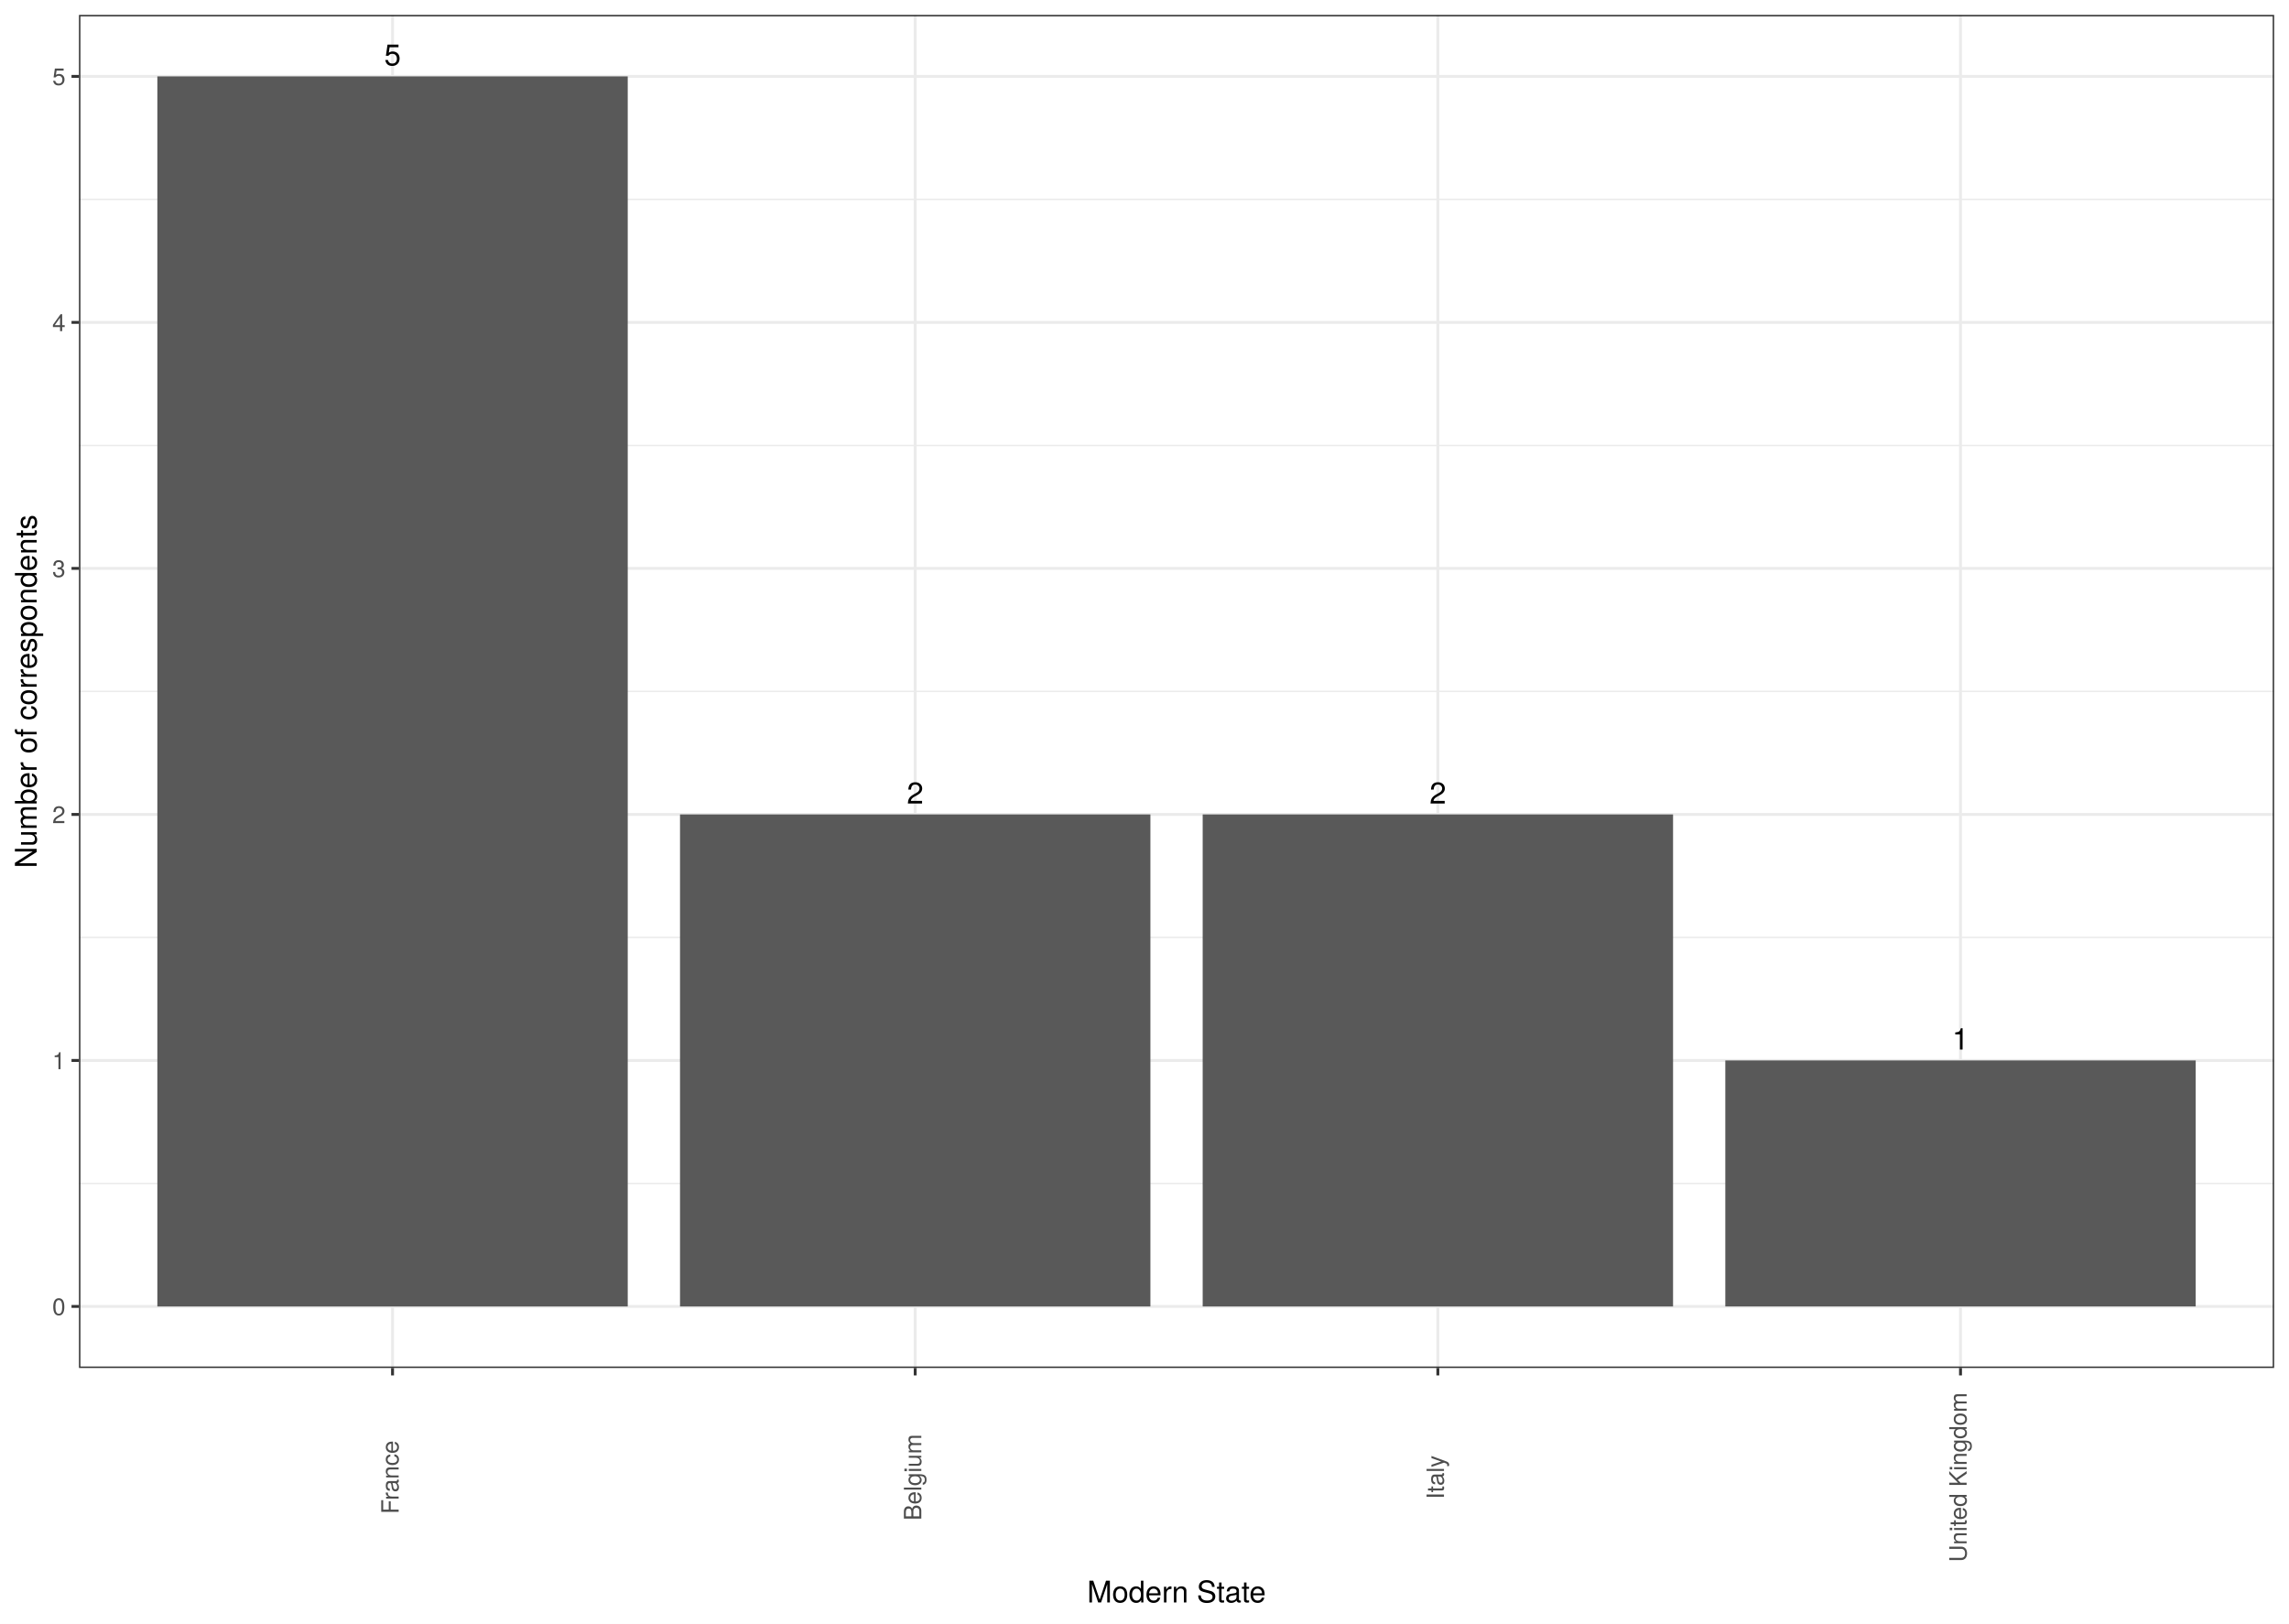
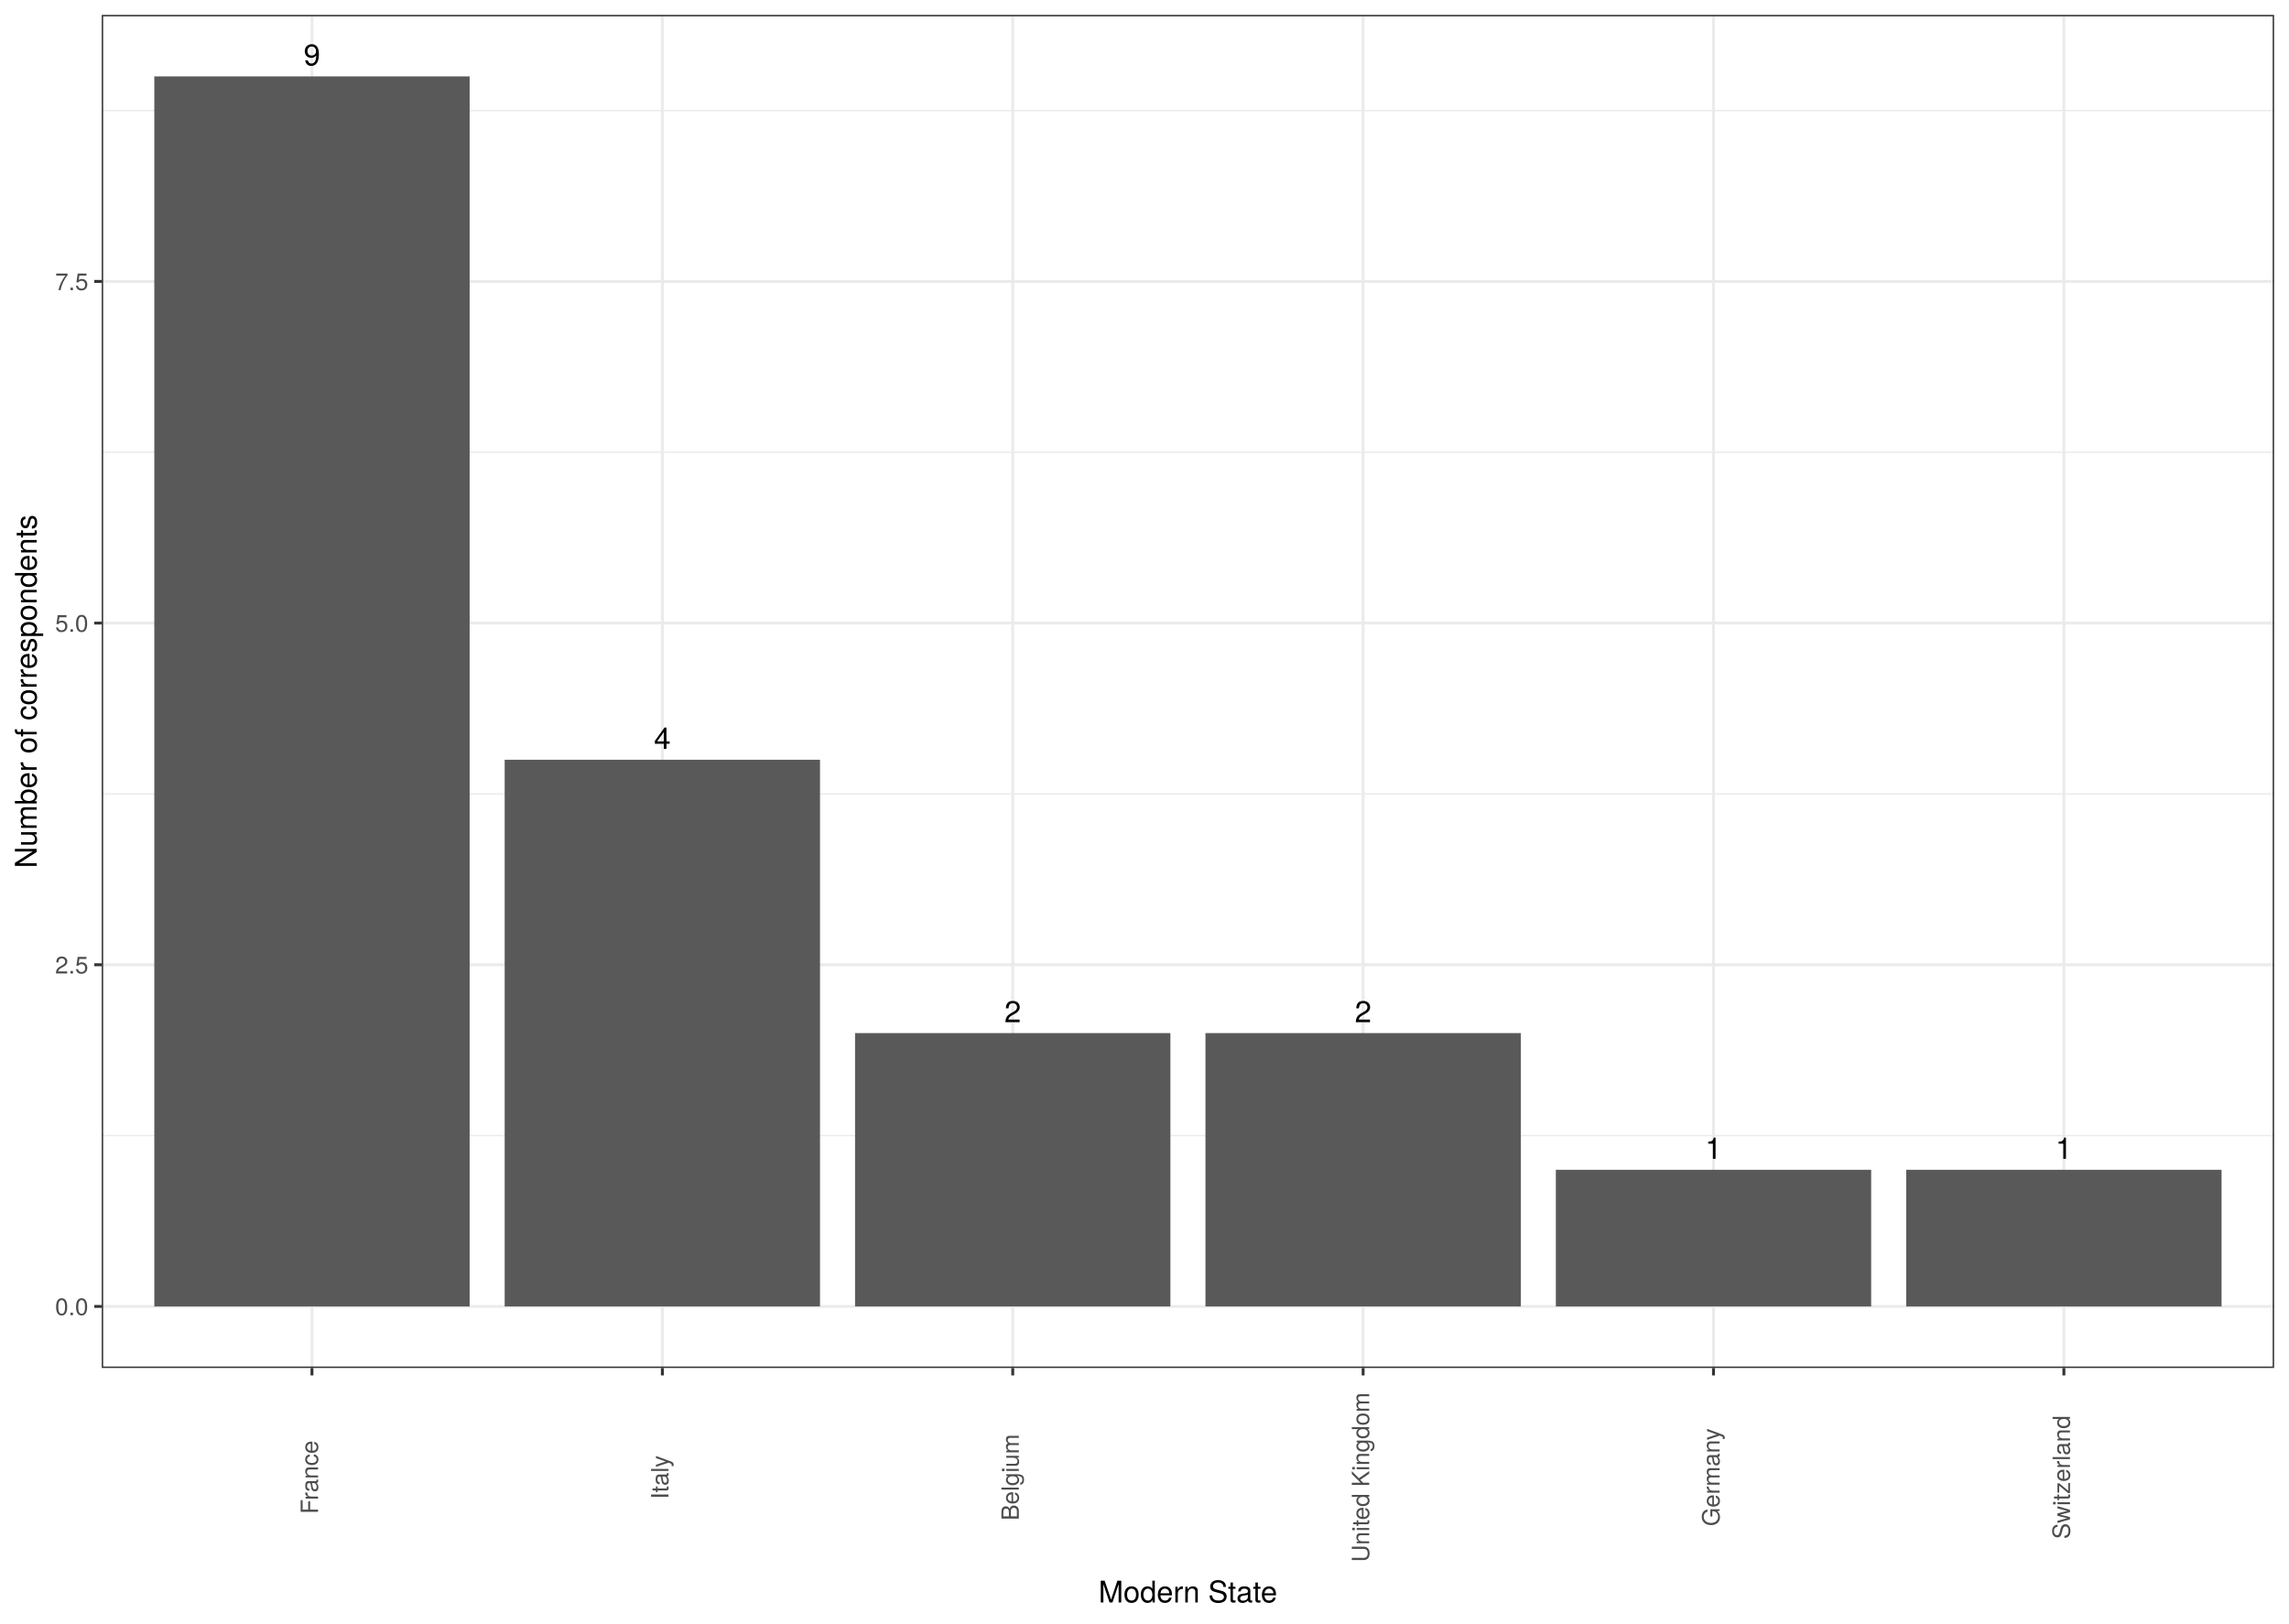
<svg xmlns="http://www.w3.org/2000/svg" class="svglite" width="842.40pt" height="597.60pt" viewBox="0 0 842.40 597.60">
  <defs>
    <style type="text/css">
    .svglite line, .svglite polyline, .svglite polygon, .svglite path, .svglite rect, .svglite circle {
      fill: none;
      stroke: #000000;
      stroke-linecap: round;
      stroke-linejoin: round;
      stroke-miterlimit: 10.00;
    }
    .svglite text {
      white-space: pre;
    }
  </style>
  </defs>
  <rect width="100%" height="100%" style="stroke: none; fill: #FFFFFF;" />
  <defs>
    <clipPath id="cpMC4wMHw4NDIuNDB8MC4wMHw1OTcuNjA=">
      <rect x="0.00" y="0.00" width="842.40" height="597.60" />
    </clipPath>
  </defs>
  <g clip-path="url(#cpMC4wMHw4NDIuNDB8MC4wMHw1OTcuNjA=)">
    <rect x="-0" y="0.00" width="842.40" height="597.60" style="stroke-width: 1.07; stroke: #FFFFFF; fill: #FFFFFF;" />
  </g>
  <defs>
-     <clipPath id="cpMjkuMDZ8ODM2LjkyfDUuNDh8NTAzLjUy">
-       <rect x="29.06" y="5.48" width="807.87" height="498.04" />
+     <clipPath id="cpMzcuNDR8ODM2LjkyfDUuNDh8NTAzLjUy">
+       <rect x="37.44" y="5.48" width="799.48" height="498.04" />
    </clipPath>
  </defs>
-   <g clip-path="url(#cpMjkuMDZ8ODM2LjkyfDUuNDh8NTAzLjUy)">
-     <rect x="29.06" y="5.48" width="807.87" height="498.04" style="stroke-width: 1.07; stroke: none; fill: #FFFFFF;" />
-     <polyline points="29.06,435.61 836.92,435.61 " style="stroke-width: 0.53; stroke: #EBEBEB; stroke-linecap: butt;" />
-     <polyline points="29.06,345.05 836.92,345.05 " style="stroke-width: 0.53; stroke: #EBEBEB; stroke-linecap: butt;" />
-     <polyline points="29.06,254.50 836.92,254.50 " style="stroke-width: 0.53; stroke: #EBEBEB; stroke-linecap: butt;" />
-     <polyline points="29.06,163.95 836.92,163.95 " style="stroke-width: 0.53; stroke: #EBEBEB; stroke-linecap: butt;" />
-     <polyline points="29.06,73.39 836.92,73.39 " style="stroke-width: 0.53; stroke: #EBEBEB; stroke-linecap: butt;" />
-     <polyline points="29.06,480.88 836.92,480.88 " style="stroke-width: 1.07; stroke: #EBEBEB; stroke-linecap: butt;" />
-     <polyline points="29.06,390.33 836.92,390.33 " style="stroke-width: 1.07; stroke: #EBEBEB; stroke-linecap: butt;" />
-     <polyline points="29.06,299.78 836.92,299.78 " style="stroke-width: 1.07; stroke: #EBEBEB; stroke-linecap: butt;" />
-     <polyline points="29.06,209.22 836.92,209.22 " style="stroke-width: 1.07; stroke: #EBEBEB; stroke-linecap: butt;" />
-     <polyline points="29.06,118.67 836.92,118.67 " style="stroke-width: 1.07; stroke: #EBEBEB; stroke-linecap: butt;" />
-     <polyline points="29.06,28.12 836.92,28.12 " style="stroke-width: 1.07; stroke: #EBEBEB; stroke-linecap: butt;" />
-     <polyline points="144.46,503.52 144.46,5.48 " style="stroke-width: 1.07; stroke: #EBEBEB; stroke-linecap: butt;" />
-     <polyline points="336.81,503.52 336.81,5.48 " style="stroke-width: 1.07; stroke: #EBEBEB; stroke-linecap: butt;" />
-     <polyline points="529.16,503.52 529.16,5.48 " style="stroke-width: 1.07; stroke: #EBEBEB; stroke-linecap: butt;" />
-     <polyline points="721.51,503.52 721.51,5.48 " style="stroke-width: 1.07; stroke: #EBEBEB; stroke-linecap: butt;" />
-     <rect x="57.91" y="28.12" width="173.11" height="452.77" style="stroke-width: 1.07; stroke: none; stroke-linecap: butt; stroke-linejoin: miter; fill: #595959;" />
-     <rect x="250.26" y="299.78" width="173.11" height="181.11" style="stroke-width: 1.07; stroke: none; stroke-linecap: butt; stroke-linejoin: miter; fill: #595959;" />
-     <rect x="442.61" y="299.78" width="173.11" height="181.11" style="stroke-width: 1.07; stroke: none; stroke-linecap: butt; stroke-linejoin: miter; fill: #595959;" />
-     <rect x="634.95" y="390.33" width="173.11" height="90.55" style="stroke-width: 1.07; stroke: none; stroke-linecap: butt; stroke-linejoin: miter; fill: #595959;" />
-     <text x="144.46" y="24.10" text-anchor="middle" style="font-size: 11.04px; font-family: &quot;TeX Gyre Heros&quot;;" textLength="7.02px" lengthAdjust="spacingAndGlyphs">5</text>
-     <text x="336.81" y="295.76" text-anchor="middle" style="font-size: 11.04px; font-family: &quot;TeX Gyre Heros&quot;;" textLength="7.02px" lengthAdjust="spacingAndGlyphs">2</text>
-     <text x="529.16" y="295.76" text-anchor="middle" style="font-size: 11.04px; font-family: &quot;TeX Gyre Heros&quot;;" textLength="7.02px" lengthAdjust="spacingAndGlyphs">2</text>
-     <text x="721.51" y="386.31" text-anchor="middle" style="font-size: 11.04px; font-family: &quot;TeX Gyre Heros&quot;;" textLength="7.02px" lengthAdjust="spacingAndGlyphs">1</text>
-     <rect x="29.06" y="5.48" width="807.87" height="498.04" style="stroke-width: 1.07; stroke: #333333;" />
+   <g clip-path="url(#cpMzcuNDR8ODM2LjkyfDUuNDh8NTAzLjUy)">
+     <rect x="37.44" y="5.48" width="799.48" height="498.04" style="stroke-width: 1.07; stroke: none; fill: #FFFFFF;" />
+     <polyline points="37.44,418.00 836.92,418.00 " style="stroke-width: 0.53; stroke: #EBEBEB; stroke-linecap: butt;" />
+     <polyline points="37.44,292.23 836.92,292.23 " style="stroke-width: 0.53; stroke: #EBEBEB; stroke-linecap: butt;" />
+     <polyline points="37.44,166.46 836.92,166.46 " style="stroke-width: 0.53; stroke: #EBEBEB; stroke-linecap: butt;" />
+     <polyline points="37.44,40.69 836.92,40.69 " style="stroke-width: 0.53; stroke: #EBEBEB; stroke-linecap: butt;" />
+     <polyline points="37.44,480.88 836.92,480.88 " style="stroke-width: 1.07; stroke: #EBEBEB; stroke-linecap: butt;" />
+     <polyline points="37.44,355.11 836.92,355.11 " style="stroke-width: 1.07; stroke: #EBEBEB; stroke-linecap: butt;" />
+     <polyline points="37.44,229.35 836.92,229.35 " style="stroke-width: 1.07; stroke: #EBEBEB; stroke-linecap: butt;" />
+     <polyline points="37.44,103.58 836.92,103.58 " style="stroke-width: 1.07; stroke: #EBEBEB; stroke-linecap: butt;" />
+     <polyline points="114.81,503.52 114.81,5.48 " style="stroke-width: 1.07; stroke: #EBEBEB; stroke-linecap: butt;" />
+     <polyline points="243.76,503.52 243.76,5.48 " style="stroke-width: 1.07; stroke: #EBEBEB; stroke-linecap: butt;" />
+     <polyline points="372.71,503.52 372.71,5.48 " style="stroke-width: 1.07; stroke: #EBEBEB; stroke-linecap: butt;" />
+     <polyline points="501.66,503.52 501.66,5.48 " style="stroke-width: 1.07; stroke: #EBEBEB; stroke-linecap: butt;" />
+     <polyline points="630.60,503.52 630.60,5.48 " style="stroke-width: 1.07; stroke: #EBEBEB; stroke-linecap: butt;" />
+     <polyline points="759.55,503.52 759.55,5.48 " style="stroke-width: 1.07; stroke: #EBEBEB; stroke-linecap: butt;" />
+     <rect x="56.79" y="28.12" width="116.05" height="452.77" style="stroke-width: 1.07; stroke: none; stroke-linecap: butt; stroke-linejoin: miter; fill: #595959;" />
+     <rect x="185.73" y="279.65" width="116.05" height="201.23" style="stroke-width: 1.07; stroke: none; stroke-linecap: butt; stroke-linejoin: miter; fill: #595959;" />
+     <rect x="314.68" y="380.27" width="116.05" height="100.61" style="stroke-width: 1.07; stroke: none; stroke-linecap: butt; stroke-linejoin: miter; fill: #595959;" />
+     <rect x="443.63" y="380.27" width="116.05" height="100.61" style="stroke-width: 1.07; stroke: none; stroke-linecap: butt; stroke-linejoin: miter; fill: #595959;" />
+     <rect x="572.58" y="430.58" width="116.05" height="50.31" style="stroke-width: 1.07; stroke: none; stroke-linecap: butt; stroke-linejoin: miter; fill: #595959;" />
+     <rect x="701.53" y="430.58" width="116.05" height="50.31" style="stroke-width: 1.07; stroke: none; stroke-linecap: butt; stroke-linejoin: miter; fill: #595959;" />
+     <text x="114.81" y="24.10" text-anchor="middle" style="font-size: 11.04px; font-family: &quot;TeX Gyre Heros&quot;;" textLength="7.02px" lengthAdjust="spacingAndGlyphs">9</text>
+     <text x="243.76" y="275.63" text-anchor="middle" style="font-size: 11.04px; font-family: &quot;TeX Gyre Heros&quot;;" textLength="7.02px" lengthAdjust="spacingAndGlyphs">4</text>
+     <text x="372.71" y="376.25" text-anchor="middle" style="font-size: 11.04px; font-family: &quot;TeX Gyre Heros&quot;;" textLength="7.02px" lengthAdjust="spacingAndGlyphs">2</text>
+     <text x="501.66" y="376.25" text-anchor="middle" style="font-size: 11.04px; font-family: &quot;TeX Gyre Heros&quot;;" textLength="7.02px" lengthAdjust="spacingAndGlyphs">2</text>
+     <text x="630.60" y="426.55" text-anchor="middle" style="font-size: 11.04px; font-family: &quot;TeX Gyre Heros&quot;;" textLength="7.02px" lengthAdjust="spacingAndGlyphs">1</text>
+     <text x="759.55" y="426.55" text-anchor="middle" style="font-size: 11.04px; font-family: &quot;TeX Gyre Heros&quot;;" textLength="7.02px" lengthAdjust="spacingAndGlyphs">1</text>
+     <rect x="37.44" y="5.48" width="799.48" height="498.04" style="stroke-width: 1.07; stroke: #333333;" />
  </g>
  <g clip-path="url(#cpMC4wMHw4NDIuNDB8MC4wMHw1OTcuNjA=)">
-     <text x="24.12" y="484.09" text-anchor="end" style="font-size: 8.80px;fill: #4D4D4D; font-family: &quot;TeX Gyre Heros&quot;;" textLength="5.59px" lengthAdjust="spacingAndGlyphs">0</text>
-     <text x="24.12" y="393.54" text-anchor="end" style="font-size: 8.80px;fill: #4D4D4D; font-family: &quot;TeX Gyre Heros&quot;;" textLength="5.59px" lengthAdjust="spacingAndGlyphs">1</text>
-     <text x="24.12" y="302.98" text-anchor="end" style="font-size: 8.80px;fill: #4D4D4D; font-family: &quot;TeX Gyre Heros&quot;;" textLength="5.59px" lengthAdjust="spacingAndGlyphs">2</text>
-     <text x="24.12" y="212.43" text-anchor="end" style="font-size: 8.80px;fill: #4D4D4D; font-family: &quot;TeX Gyre Heros&quot;;" textLength="5.59px" lengthAdjust="spacingAndGlyphs">3</text>
-     <text x="24.12" y="121.88" text-anchor="end" style="font-size: 8.80px;fill: #4D4D4D; font-family: &quot;TeX Gyre Heros&quot;;" textLength="5.59px" lengthAdjust="spacingAndGlyphs">4</text>
-     <text x="24.12" y="31.33" text-anchor="end" style="font-size: 8.80px;fill: #4D4D4D; font-family: &quot;TeX Gyre Heros&quot;;" textLength="5.59px" lengthAdjust="spacingAndGlyphs">5</text>
-     <polyline points="26.32,480.88 29.06,480.88 " style="stroke-width: 1.07; stroke: #333333; stroke-linecap: butt;" />
-     <polyline points="26.32,390.33 29.06,390.33 " style="stroke-width: 1.07; stroke: #333333; stroke-linecap: butt;" />
-     <polyline points="26.32,299.78 29.06,299.78 " style="stroke-width: 1.07; stroke: #333333; stroke-linecap: butt;" />
-     <polyline points="26.32,209.22 29.06,209.22 " style="stroke-width: 1.07; stroke: #333333; stroke-linecap: butt;" />
-     <polyline points="26.32,118.67 29.06,118.67 " style="stroke-width: 1.07; stroke: #333333; stroke-linecap: butt;" />
-     <polyline points="26.32,28.12 29.06,28.12 " style="stroke-width: 1.07; stroke: #333333; stroke-linecap: butt;" />
-     <polyline points="144.46,506.26 144.46,503.52 " style="stroke-width: 1.07; stroke: #333333; stroke-linecap: butt;" />
-     <polyline points="336.81,506.26 336.81,503.52 " style="stroke-width: 1.07; stroke: #333333; stroke-linecap: butt;" />
-     <polyline points="529.16,506.26 529.16,503.52 " style="stroke-width: 1.07; stroke: #333333; stroke-linecap: butt;" />
-     <polyline points="721.51,506.26 721.51,503.52 " style="stroke-width: 1.07; stroke: #333333; stroke-linecap: butt;" />
-     <text transform="translate(146.71,543.76) rotate(-90)" text-anchor="middle" style="font-size: 8.80px;fill: #4D4D4D; font-family: &quot;TeX Gyre Heros&quot;;" textLength="29.25px" lengthAdjust="spacingAndGlyphs">France</text>
-     <text transform="translate(339.06,543.76) rotate(-90)" text-anchor="middle" style="font-size: 8.80px;fill: #4D4D4D; font-family: &quot;TeX Gyre Heros&quot;;" textLength="36.07px" lengthAdjust="spacingAndGlyphs">Belgium</text>
-     <text transform="translate(531.41,543.76) rotate(-90)" text-anchor="middle" style="font-size: 8.80px;fill: #4D4D4D; font-family: &quot;TeX Gyre Heros&quot;;" textLength="19.09px" lengthAdjust="spacingAndGlyphs">Italy</text>
-     <text transform="translate(723.76,543.76) rotate(-90)" text-anchor="middle" style="font-size: 8.80px;fill: #4D4D4D; font-family: &quot;TeX Gyre Heros&quot;;" textLength="70.62px" lengthAdjust="spacingAndGlyphs">United Kingdom</text>
-     <text x="432.99" y="589.83" text-anchor="middle" style="font-size: 11.00px; font-family: &quot;TeX Gyre Heros&quot;;" textLength="73.89px" lengthAdjust="spacingAndGlyphs">Modern State</text>
+     <text x="32.51" y="484.09" text-anchor="end" style="font-size: 8.80px;fill: #4D4D4D; font-family: &quot;TeX Gyre Heros&quot;;" textLength="13.98px" lengthAdjust="spacingAndGlyphs">0.0</text>
+     <text x="32.51" y="358.32" text-anchor="end" style="font-size: 8.80px;fill: #4D4D4D; font-family: &quot;TeX Gyre Heros&quot;;" textLength="13.98px" lengthAdjust="spacingAndGlyphs">2.5</text>
+     <text x="32.51" y="232.55" text-anchor="end" style="font-size: 8.80px;fill: #4D4D4D; font-family: &quot;TeX Gyre Heros&quot;;" textLength="13.98px" lengthAdjust="spacingAndGlyphs">5.0</text>
+     <text x="32.51" y="106.79" text-anchor="end" style="font-size: 8.80px;fill: #4D4D4D; font-family: &quot;TeX Gyre Heros&quot;;" textLength="13.98px" lengthAdjust="spacingAndGlyphs">7.5</text>
+     <polyline points="34.70,480.88 37.44,480.88 " style="stroke-width: 1.07; stroke: #333333; stroke-linecap: butt;" />
+     <polyline points="34.70,355.11 37.44,355.11 " style="stroke-width: 1.07; stroke: #333333; stroke-linecap: butt;" />
+     <polyline points="34.70,229.35 37.44,229.35 " style="stroke-width: 1.07; stroke: #333333; stroke-linecap: butt;" />
+     <polyline points="34.70,103.58 37.44,103.58 " style="stroke-width: 1.07; stroke: #333333; stroke-linecap: butt;" />
+     <polyline points="114.81,506.26 114.81,503.52 " style="stroke-width: 1.07; stroke: #333333; stroke-linecap: butt;" />
+     <polyline points="243.76,506.26 243.76,503.52 " style="stroke-width: 1.07; stroke: #333333; stroke-linecap: butt;" />
+     <polyline points="372.71,506.26 372.71,503.52 " style="stroke-width: 1.07; stroke: #333333; stroke-linecap: butt;" />
+     <polyline points="501.66,506.26 501.66,503.52 " style="stroke-width: 1.07; stroke: #333333; stroke-linecap: butt;" />
+     <polyline points="630.60,506.26 630.60,503.52 " style="stroke-width: 1.07; stroke: #333333; stroke-linecap: butt;" />
+     <polyline points="759.55,506.26 759.55,503.52 " style="stroke-width: 1.07; stroke: #333333; stroke-linecap: butt;" />
+     <text transform="translate(117.06,543.76) rotate(-90)" text-anchor="middle" style="font-size: 8.80px;fill: #4D4D4D; font-family: &quot;TeX Gyre Heros&quot;;" textLength="29.25px" lengthAdjust="spacingAndGlyphs">France</text>
+     <text transform="translate(246.01,543.76) rotate(-90)" text-anchor="middle" style="font-size: 8.80px;fill: #4D4D4D; font-family: &quot;TeX Gyre Heros&quot;;" textLength="19.09px" lengthAdjust="spacingAndGlyphs">Italy</text>
+     <text transform="translate(374.95,543.76) rotate(-90)" text-anchor="middle" style="font-size: 8.80px;fill: #4D4D4D; font-family: &quot;TeX Gyre Heros&quot;;" textLength="36.07px" lengthAdjust="spacingAndGlyphs">Belgium</text>
+     <text transform="translate(503.90,543.76) rotate(-90)" text-anchor="middle" style="font-size: 8.80px;fill: #4D4D4D; font-family: &quot;TeX Gyre Heros&quot;;" textLength="70.62px" lengthAdjust="spacingAndGlyphs">United Kingdom</text>
+     <text transform="translate(632.85,543.76) rotate(-90)" text-anchor="middle" style="font-size: 8.80px;fill: #4D4D4D; font-family: &quot;TeX Gyre Heros&quot;;" textLength="40.44px" lengthAdjust="spacingAndGlyphs">Germany</text>
+     <text transform="translate(761.80,543.76) rotate(-90)" text-anchor="middle" style="font-size: 8.80px;fill: #4D4D4D; font-family: &quot;TeX Gyre Heros&quot;;" textLength="51.32px" lengthAdjust="spacingAndGlyphs">Switzerland</text>
+     <text x="437.18" y="589.83" text-anchor="middle" style="font-size: 11.00px; font-family: &quot;TeX Gyre Heros&quot;;" textLength="73.89px" lengthAdjust="spacingAndGlyphs">Modern State</text>
    <text transform="translate(13.50,254.50) rotate(-90)" text-anchor="middle" style="font-size: 11.00px; font-family: &quot;TeX Gyre Heros&quot;;" textLength="147.12px" lengthAdjust="spacingAndGlyphs">Number of correspondents</text>
  </g>
</svg>
